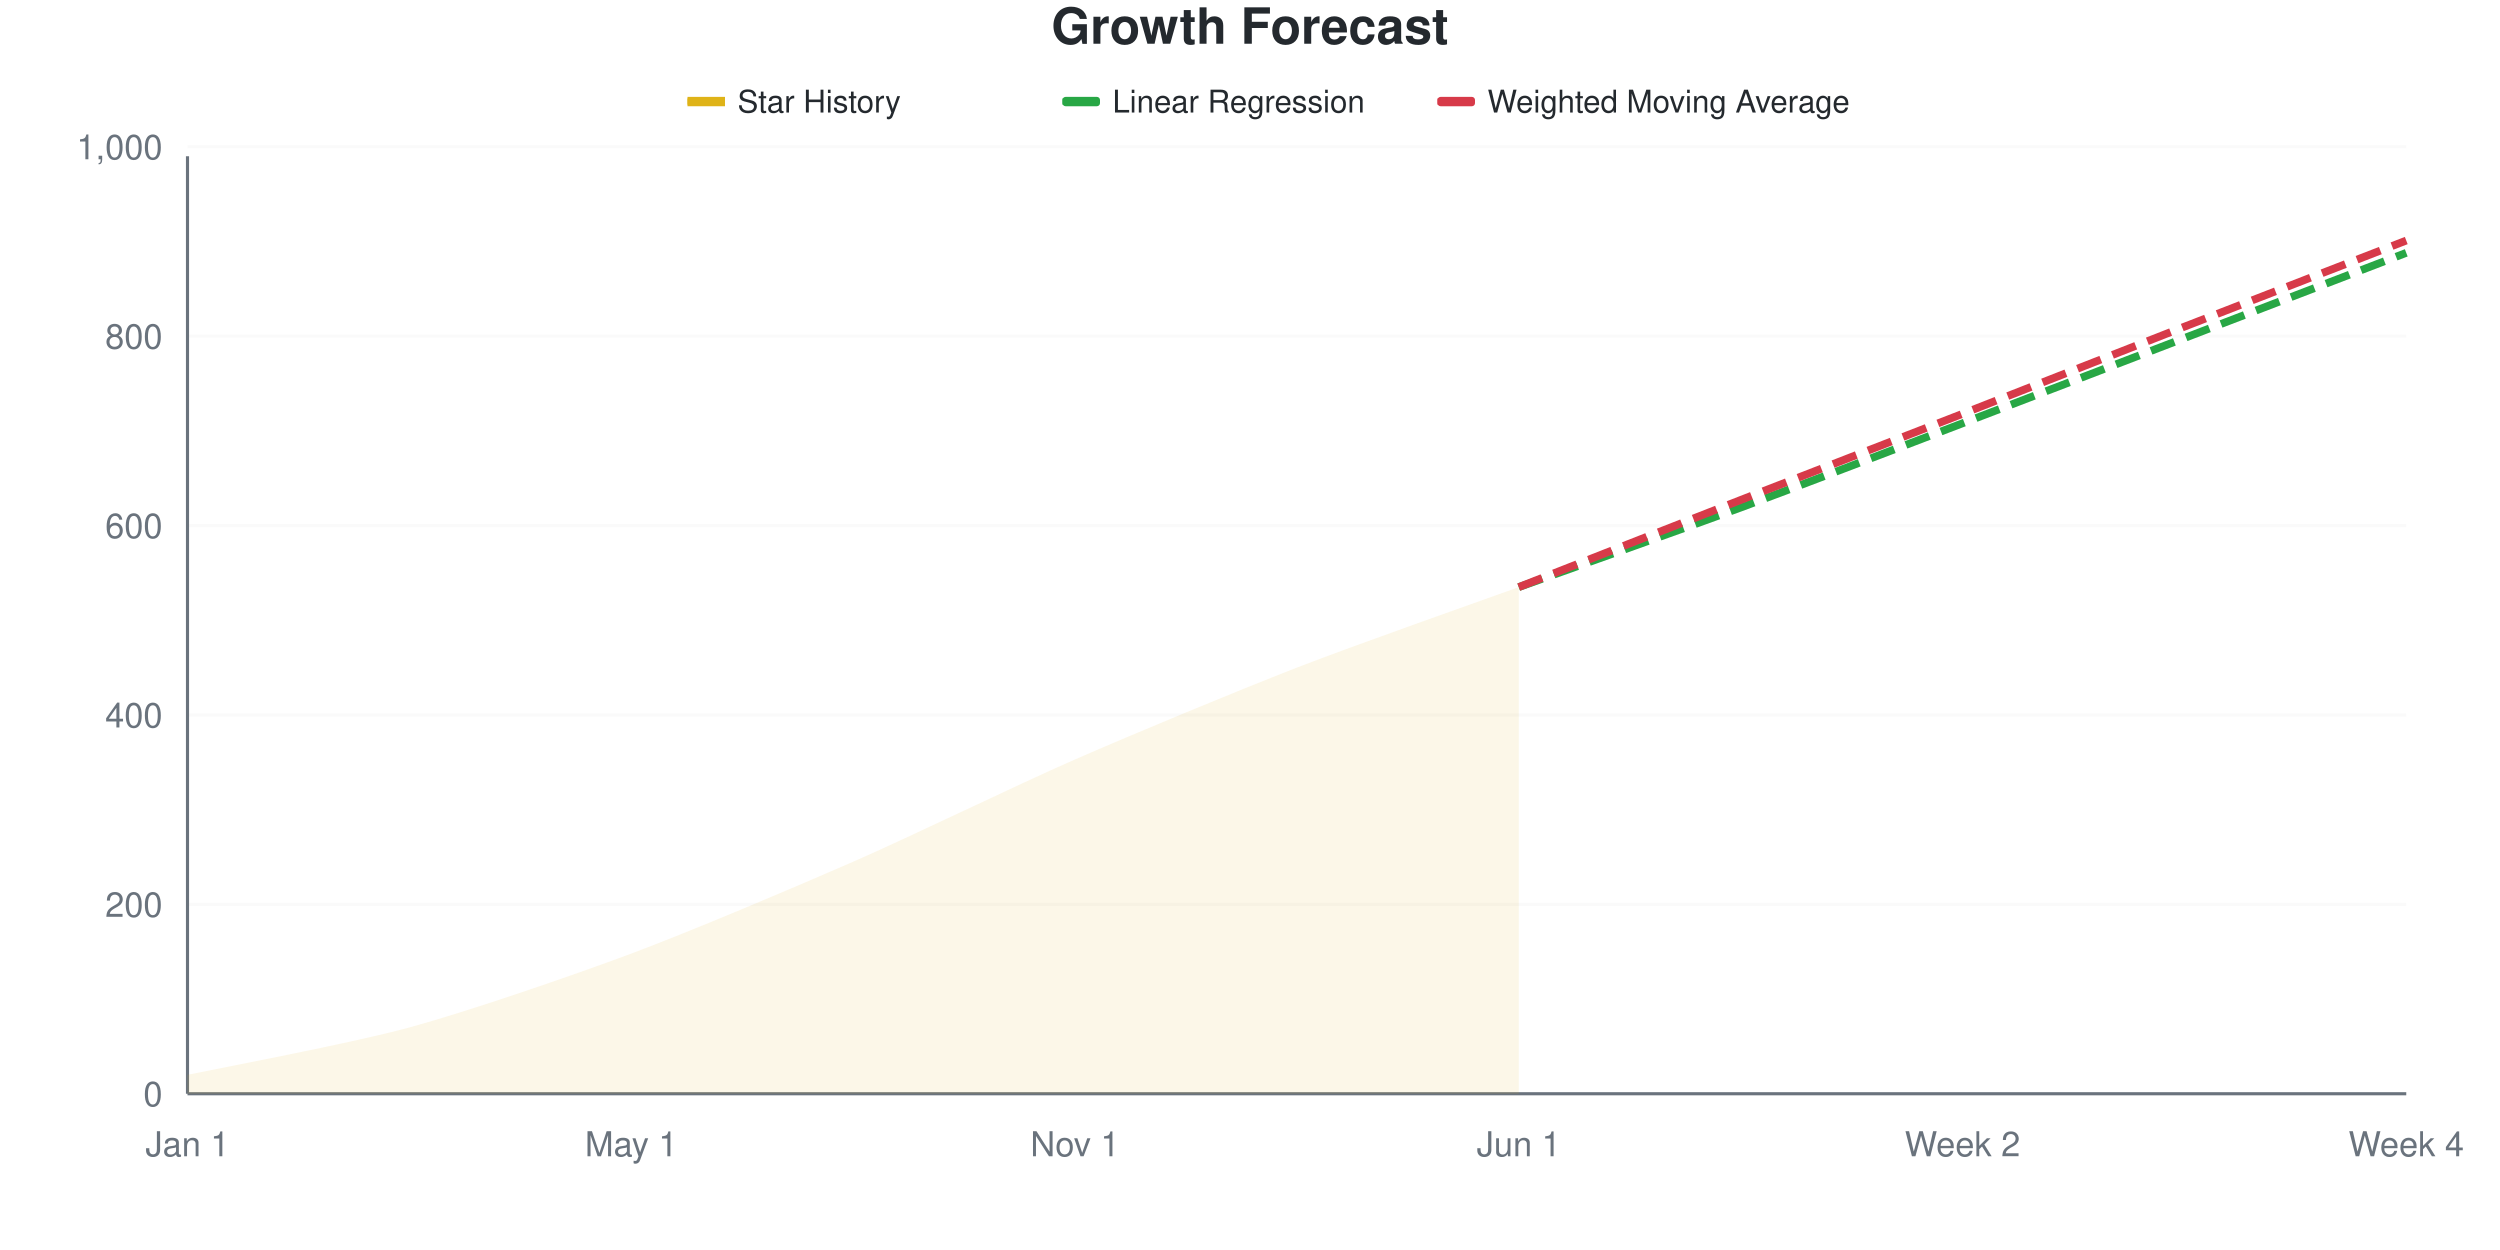
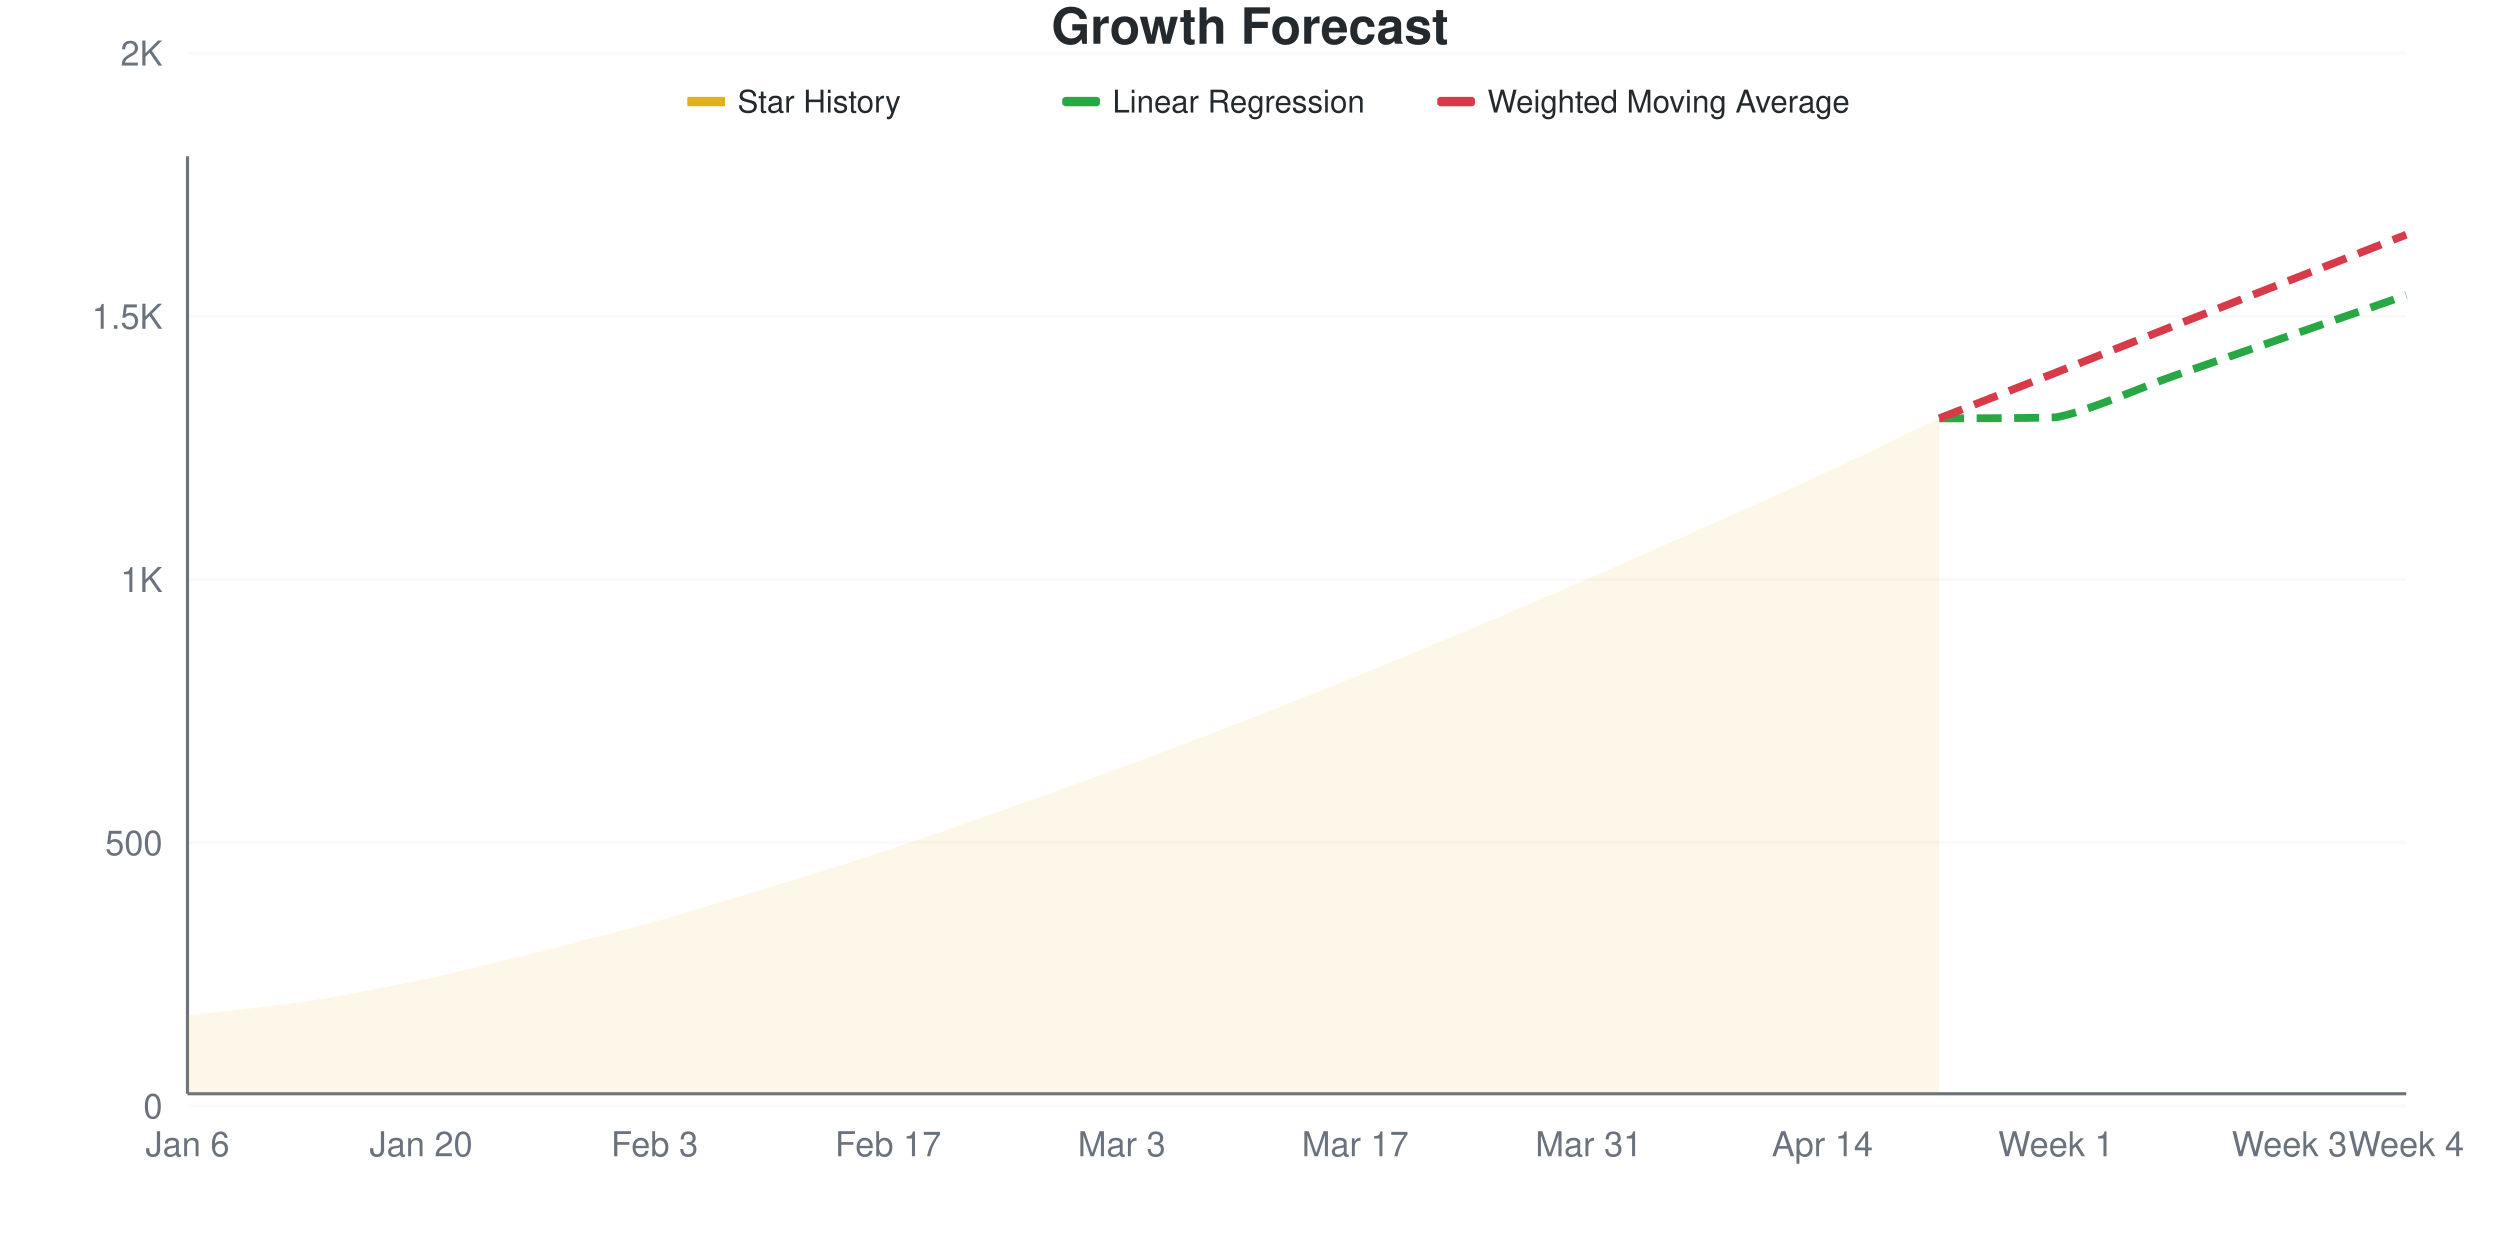
<svg xmlns="http://www.w3.org/2000/svg" viewBox="0 0 800 400" width="800" height="400">
  <style>
    @keyframes drawLine {
      to { stroke-dashoffset: 0; }
    }
    @keyframes fadeInPoint {
      from { opacity: 0; }
      to { opacity: 1; }
    }
    .data-line-0 {
-       stroke-dasharray: 683;
-       stroke-dashoffset: 683;
+       stroke-dasharray: 930;
+       stroke-dashoffset: 930;
      animation: drawLine 2s ease-out forwards;
    }
    .data-point {
      opacity: 0;
      animation: fadeInPoint 0.5s ease-out forwards;
    }
    .chart-bg { fill: #fff; }
    .chart-text { fill: #24292e; }
    .chart-muted { fill: #6a737d; }
    .chart-grid { stroke: #eee; }
    .chart-axis { stroke: #6a737d; }
    @media (prefers-color-scheme: dark) {
      .chart-bg { fill: #0d1117; }
      .chart-text { fill: #e6edf3; }
      .chart-muted { fill: #8b949e; }
      .chart-grid { stroke: #21262d; }
      .chart-axis { stroke: #8b949e; }
    }
  </style>
  <rect width="800" height="400" class="chart-bg" />
  <text x="400" y="14" text-anchor="middle" class="chart-text" font-size="16" font-weight="bold" font-family="-apple-system, BlinkMacSystemFont, 'Segoe UI', Helvetica, Arial, sans-serif">Growth Forecast</text>
  <g class="legend">
    <rect x="220" y="31" width="12" height="3" fill="#dfb317" />
    <line x1="220" y1="32.5" x2="232" y2="32.5" stroke="#dfb317" stroke-width="2" />
    <text x="236" y="36" class="chart-text" font-size="10" font-family="-apple-system, BlinkMacSystemFont, 'Segoe UI', Helvetica, Arial, sans-serif">Star History</text>
    <rect x="340" y="31" width="12" height="3" fill="#28a745" rx="1" />
    <line x1="340" y1="32.5" x2="352" y2="32.5" stroke="#28a745" stroke-width="2" stroke-dasharray="4,2" />
    <text x="356" y="36" class="chart-text" font-size="10" font-family="-apple-system, BlinkMacSystemFont, 'Segoe UI', Helvetica, Arial, sans-serif">Linear Regression</text>
    <rect x="460" y="31" width="12" height="3" fill="#d73a49" rx="1" />
    <line x1="460" y1="32.5" x2="472" y2="32.5" stroke="#d73a49" stroke-width="2" stroke-dasharray="4,2" />
    <text x="476" y="36" class="chart-text" font-size="10" font-family="-apple-system, BlinkMacSystemFont, 'Segoe UI', Helvetica, Arial, sans-serif">Weighted Moving Average</text>
  </g>
  <g class="grid">
-     <line x1="60" y1="350" x2="770" y2="350" class="chart-grid" stroke-opacity="0.3" />
-     <text x="52" y="354" text-anchor="end" class="chart-muted" font-size="11" font-family="-apple-system, BlinkMacSystemFont, 'Segoe UI', Helvetica, Arial, sans-serif">0</text>
-     <line x1="60" y1="289.394" x2="770" y2="289.394" class="chart-grid" stroke-opacity="0.3" />
-     <text x="52" y="293.394" text-anchor="end" class="chart-muted" font-size="11" font-family="-apple-system, BlinkMacSystemFont, 'Segoe UI', Helvetica, Arial, sans-serif">200</text>
-     <line x1="60" y1="228.788" x2="770" y2="228.788" class="chart-grid" stroke-opacity="0.3" />
-     <text x="52" y="232.788" text-anchor="end" class="chart-muted" font-size="11" font-family="-apple-system, BlinkMacSystemFont, 'Segoe UI', Helvetica, Arial, sans-serif">400</text>
-     <line x1="60" y1="168.182" x2="770" y2="168.182" class="chart-grid" stroke-opacity="0.3" />
-     <text x="52" y="172.182" text-anchor="end" class="chart-muted" font-size="11" font-family="-apple-system, BlinkMacSystemFont, 'Segoe UI', Helvetica, Arial, sans-serif">600</text>
-     <line x1="60" y1="107.576" x2="770" y2="107.576" class="chart-grid" stroke-opacity="0.3" />
-     <text x="52" y="111.576" text-anchor="end" class="chart-muted" font-size="11" font-family="-apple-system, BlinkMacSystemFont, 'Segoe UI', Helvetica, Arial, sans-serif">800</text>
-     <line x1="60" y1="46.97" x2="770" y2="46.97" class="chart-grid" stroke-opacity="0.3" />
-     <text x="52" y="50.97" text-anchor="end" class="chart-muted" font-size="11" font-family="-apple-system, BlinkMacSystemFont, 'Segoe UI', Helvetica, Arial, sans-serif">1,000</text>
+     <line x1="60" y1="353.874" x2="770" y2="353.874" class="chart-grid" stroke-opacity="0.3" />
+     <text x="52" y="357.874" text-anchor="end" class="chart-muted" font-size="11" font-family="-apple-system, BlinkMacSystemFont, 'Segoe UI', Helvetica, Arial, sans-serif">0</text>
+     <line x1="60" y1="269.652" x2="770" y2="269.652" class="chart-grid" stroke-opacity="0.3" />
+     <text x="52" y="273.652" text-anchor="end" class="chart-muted" font-size="11" font-family="-apple-system, BlinkMacSystemFont, 'Segoe UI', Helvetica, Arial, sans-serif">500</text>
+     <line x1="60" y1="185.43" x2="770" y2="185.43" class="chart-grid" stroke-opacity="0.3" />
+     <text x="52" y="189.43" text-anchor="end" class="chart-muted" font-size="11" font-family="-apple-system, BlinkMacSystemFont, 'Segoe UI', Helvetica, Arial, sans-serif">1K</text>
+     <line x1="60" y1="101.207" x2="770" y2="101.207" class="chart-grid" stroke-opacity="0.3" />
+     <text x="52" y="105.207" text-anchor="end" class="chart-muted" font-size="11" font-family="-apple-system, BlinkMacSystemFont, 'Segoe UI', Helvetica, Arial, sans-serif">1.5K</text>
+     <line x1="60" y1="16.985" x2="770" y2="16.985" class="chart-grid" stroke-opacity="0.3" />
+     <text x="52" y="20.985" text-anchor="end" class="chart-muted" font-size="11" font-family="-apple-system, BlinkMacSystemFont, 'Segoe UI', Helvetica, Arial, sans-serif">2K</text>
  </g>
  <g class="milestones">
    
  </g>
  <g class="x-axis">
-     <text x="60" y="370" text-anchor="middle" class="chart-muted" font-size="11" font-family="-apple-system, BlinkMacSystemFont, 'Segoe UI', Helvetica, Arial, sans-serif">Jan 1</text>
-     <text x="202" y="370" text-anchor="middle" class="chart-muted" font-size="11" font-family="-apple-system, BlinkMacSystemFont, 'Segoe UI', Helvetica, Arial, sans-serif">May 1</text>
-     <text x="344" y="370" text-anchor="middle" class="chart-muted" font-size="11" font-family="-apple-system, BlinkMacSystemFont, 'Segoe UI', Helvetica, Arial, sans-serif">Nov 1</text>
-     <text x="486" y="370" text-anchor="middle" class="chart-muted" font-size="11" font-family="-apple-system, BlinkMacSystemFont, 'Segoe UI', Helvetica, Arial, sans-serif">Jun 1</text>
-     <text x="628" y="370" text-anchor="middle" class="chart-muted" font-size="11" font-family="-apple-system, BlinkMacSystemFont, 'Segoe UI', Helvetica, Arial, sans-serif">Week 2</text>
+     <text x="60" y="370" text-anchor="middle" class="chart-muted" font-size="11" font-family="-apple-system, BlinkMacSystemFont, 'Segoe UI', Helvetica, Arial, sans-serif">Jan 6</text>
+     <text x="134.737" y="370" text-anchor="middle" class="chart-muted" font-size="11" font-family="-apple-system, BlinkMacSystemFont, 'Segoe UI', Helvetica, Arial, sans-serif">Jan 20</text>
+     <text x="209.474" y="370" text-anchor="middle" class="chart-muted" font-size="11" font-family="-apple-system, BlinkMacSystemFont, 'Segoe UI', Helvetica, Arial, sans-serif">Feb 3</text>
+     <text x="284.211" y="370" text-anchor="middle" class="chart-muted" font-size="11" font-family="-apple-system, BlinkMacSystemFont, 'Segoe UI', Helvetica, Arial, sans-serif">Feb 17</text>
+     <text x="358.947" y="370" text-anchor="middle" class="chart-muted" font-size="11" font-family="-apple-system, BlinkMacSystemFont, 'Segoe UI', Helvetica, Arial, sans-serif">Mar 3</text>
+     <text x="433.684" y="370" text-anchor="middle" class="chart-muted" font-size="11" font-family="-apple-system, BlinkMacSystemFont, 'Segoe UI', Helvetica, Arial, sans-serif">Mar 17</text>
+     <text x="508.421" y="370" text-anchor="middle" class="chart-muted" font-size="11" font-family="-apple-system, BlinkMacSystemFont, 'Segoe UI', Helvetica, Arial, sans-serif">Mar 31</text>
+     <text x="583.158" y="370" text-anchor="middle" class="chart-muted" font-size="11" font-family="-apple-system, BlinkMacSystemFont, 'Segoe UI', Helvetica, Arial, sans-serif">Apr 14</text>
+     <text x="657.895" y="370" text-anchor="middle" class="chart-muted" font-size="11" font-family="-apple-system, BlinkMacSystemFont, 'Segoe UI', Helvetica, Arial, sans-serif">Week 1</text>
+     <text x="732.632" y="370" text-anchor="middle" class="chart-muted" font-size="11" font-family="-apple-system, BlinkMacSystemFont, 'Segoe UI', Helvetica, Arial, sans-serif">Week 3</text>
    <text x="770" y="370" text-anchor="middle" class="chart-muted" font-size="11" font-family="-apple-system, BlinkMacSystemFont, 'Segoe UI', Helvetica, Arial, sans-serif">Week 4</text>
  </g>
  <line x1="60" y1="50" x2="60" y2="350" class="chart-axis" stroke-width="1" />
  <line x1="60" y1="350" x2="770" y2="350" class="chart-axis" stroke-width="1" />
-   <path d="M60,343.939 C69.467,341.919 112.067,333.96 131,328.788 C149.933,323.616 183.067,312.222 202,305.152 C220.933,298.081 254.067,284.04 273,275.758 C291.933,267.475 325.067,251.313 344,243.03 C362.933,234.747 396.067,220.99 415,213.636 C433.933,206.283 476.533,191.313 486,187.879 L486,350 L60,350 Z" fill="#dfb317" fill-opacity="0.1" />
-   <path d="M60,343.939 C69.467,341.919 112.067,333.96 131,328.788 C149.933,323.616 183.067,312.222 202,305.152 C220.933,298.081 254.067,284.04 273,275.758 C291.933,267.475 325.067,251.313 344,243.03 C362.933,234.747 396.067,220.99 415,213.636 C433.933,206.283 476.533,191.313 486,187.879" fill="none" stroke="#dfb317" stroke-width="2.5" class="data-line-0" />
-   <path d="M486,187.879 C495.467,184.485 538.067,169.414 557,162.424 C575.933,155.434 609.067,142.687 628,135.455 C646.933,128.222 680.067,115.455 699,108.182 C717.933,100.909 760.533,84.545 770,80.909" fill="none" stroke="#28a745" stroke-width="2.5" stroke-dasharray="8,4" />
-   <path d="M486,187.879 C495.467,184.162 538.067,167.394 557,160 C575.933,152.606 609.067,139.818 628,132.424 C646.933,125.03 680.067,111.939 699,104.545 C717.933,97.152 760.533,80.646 770,76.97" fill="none" stroke="#d73a49" stroke-width="2.5" stroke-dasharray="8,4" />
+   <path d="M60,350 L60,324.902 C64.982,324.318 87.404,322.027 97.368,320.522 C107.333,319.017 124.772,315.727 134.737,313.616 C144.702,311.505 162.14,307.181 172.105,304.688 C182.07,302.195 199.509,297.704 209.474,294.919 C219.439,292.134 236.877,286.856 246.842,283.801 C256.807,280.747 274.246,275.312 284.211,272.01 C294.175,268.709 311.614,262.566 321.579,259.04 C331.544,255.514 348.982,249.248 358.947,245.564 C368.912,241.881 386.351,235.278 396.316,231.415 C406.281,227.552 423.719,220.634 433.684,216.592 C443.649,212.549 461.088,205.295 471.053,201.095 C481.018,196.895 498.456,189.427 508.421,185.093 C518.386,180.758 535.825,173.032 545.789,168.585 C555.754,164.138 573.193,156.367 583.158,151.741 C593.123,147.114 615.544,136.266 620.526,133.885 L620.526,350 L60,350 Z" fill="#dfb317" fill-opacity="0.1" />
+   <path d="M60,350 L60,324.902 C64.982,324.318 87.404,322.027 97.368,320.522 C107.333,319.017 124.772,315.727 134.737,313.616 C144.702,311.505 162.14,307.181 172.105,304.688 C182.07,302.195 199.509,297.704 209.474,294.919 C219.439,292.134 236.877,286.856 246.842,283.801 C256.807,280.747 274.246,275.312 284.211,272.01 C294.175,268.709 311.614,262.566 321.579,259.04 C331.544,255.514 348.982,249.248 358.947,245.564 C368.912,241.881 386.351,235.278 396.316,231.415 C406.281,227.552 423.719,220.634 433.684,216.592 C443.649,212.549 461.088,205.295 471.053,201.095 C481.018,196.895 498.456,189.427 508.421,185.093 C518.386,180.758 535.825,173.032 545.789,168.585 C555.754,164.138 573.193,156.367 583.158,151.741 C593.123,147.114 615.544,136.266 620.526,133.885" fill="none" stroke="#dfb317" stroke-width="2.5" class="data-line-0" />
+   <path d="M620.526,133.885 C625.509,133.841 647.93,133.885 657.895,133.549 C667.86,131.752 685.298,123.891 695.263,120.41 C705.228,116.929 722.667,110.898 732.632,107.44 C742.596,103.981 765.018,96.199 770,94.469" fill="none" stroke="#28a745" stroke-width="2.5" stroke-dasharray="8,4" />
+   <path d="M620.526,133.885 C625.509,131.931 647.93,123.161 657.895,119.231 C667.86,115.3 685.298,108.338 695.263,104.408 C705.228,100.477 722.667,93.661 732.632,89.753 C742.596,85.845 765.018,77.052 770,75.098" fill="none" stroke="#d73a49" stroke-width="2.5" stroke-dasharray="8,4" />
  <g class="points">
-     <circle cx="60" cy="343.939" r="4" fill="#dfb317" class="data-point" style="animation-delay: 1.50s" />
-     <circle cx="131" cy="328.788" r="4" fill="#dfb317" class="data-point" style="animation-delay: 1.55s" />
-     <circle cx="202" cy="305.152" r="4" fill="#dfb317" class="data-point" style="animation-delay: 1.60s" />
-     <circle cx="273" cy="275.758" r="4" fill="#dfb317" class="data-point" style="animation-delay: 1.65s" />
-     <circle cx="344" cy="243.03" r="4" fill="#dfb317" class="data-point" style="animation-delay: 1.70s" />
-     <circle cx="415" cy="213.636" r="4" fill="#dfb317" class="data-point" style="animation-delay: 1.75s" />
-     <circle cx="486" cy="187.879" r="4" fill="#dfb317" class="data-point" style="animation-delay: 1.80s" />
+     <circle cx="60" cy="324.902" r="4" fill="#dfb317" class="data-point" style="animation-delay: 1.50s" />
+     <circle cx="97.368" cy="320.522" r="4" fill="#dfb317" class="data-point" style="animation-delay: 1.55s" />
+     <circle cx="134.737" cy="313.616" r="4" fill="#dfb317" class="data-point" style="animation-delay: 1.60s" />
+     <circle cx="172.105" cy="304.688" r="4" fill="#dfb317" class="data-point" style="animation-delay: 1.65s" />
+     <circle cx="209.474" cy="294.919" r="4" fill="#dfb317" class="data-point" style="animation-delay: 1.70s" />
+     <circle cx="246.842" cy="283.801" r="4" fill="#dfb317" class="data-point" style="animation-delay: 1.75s" />
+     <circle cx="284.211" cy="272.01" r="4" fill="#dfb317" class="data-point" style="animation-delay: 1.80s" />
+     <circle cx="321.579" cy="259.04" r="4" fill="#dfb317" class="data-point" style="animation-delay: 1.85s" />
+     <circle cx="358.947" cy="245.564" r="4" fill="#dfb317" class="data-point" style="animation-delay: 1.90s" />
+     <circle cx="396.316" cy="231.415" r="4" fill="#dfb317" class="data-point" style="animation-delay: 1.95s" />
+     <circle cx="433.684" cy="216.592" r="4" fill="#dfb317" class="data-point" style="animation-delay: 2.00s" />
+     <circle cx="471.053" cy="201.095" r="4" fill="#dfb317" class="data-point" style="animation-delay: 2.05s" />
+     <circle cx="508.421" cy="185.093" r="4" fill="#dfb317" class="data-point" style="animation-delay: 2.10s" />
+     <circle cx="545.789" cy="168.585" r="4" fill="#dfb317" class="data-point" style="animation-delay: 2.15s" />
+     <circle cx="583.158" cy="151.741" r="4" fill="#dfb317" class="data-point" style="animation-delay: 2.20s" />
+     <circle cx="620.526" cy="133.885" r="4" fill="#dfb317" class="data-point" style="animation-delay: 2.25s" />
  </g>
</svg>
